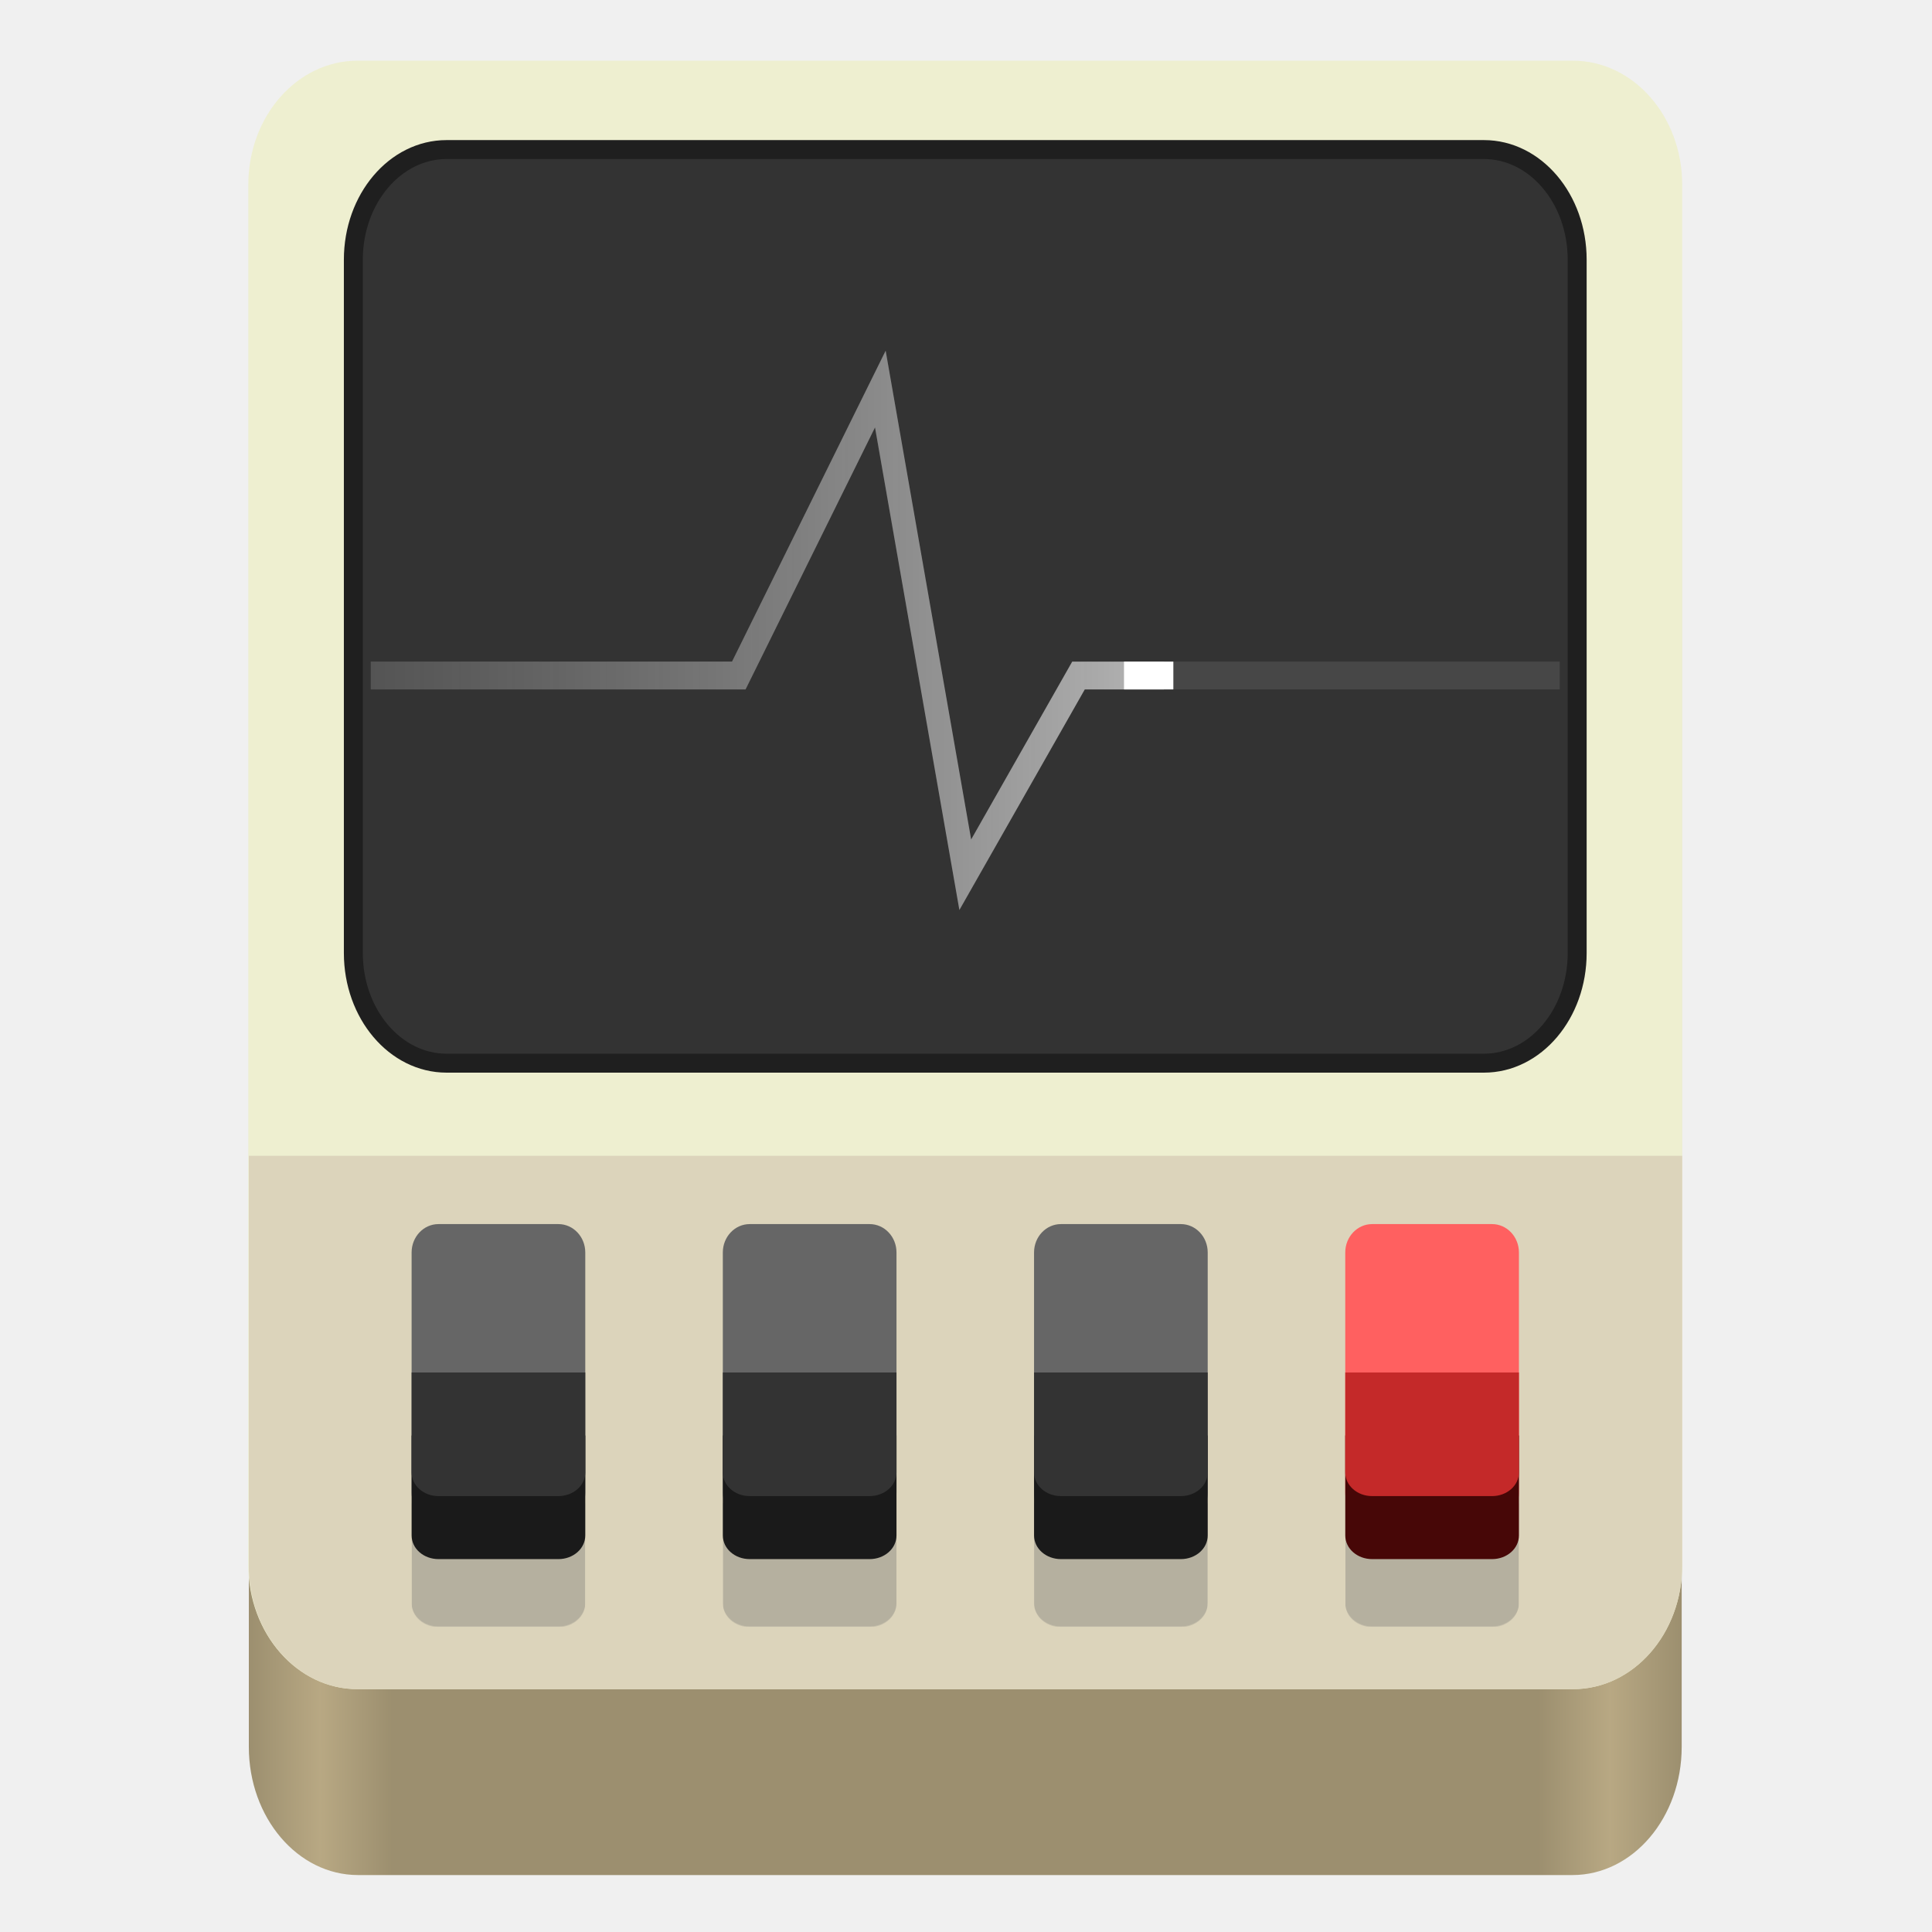
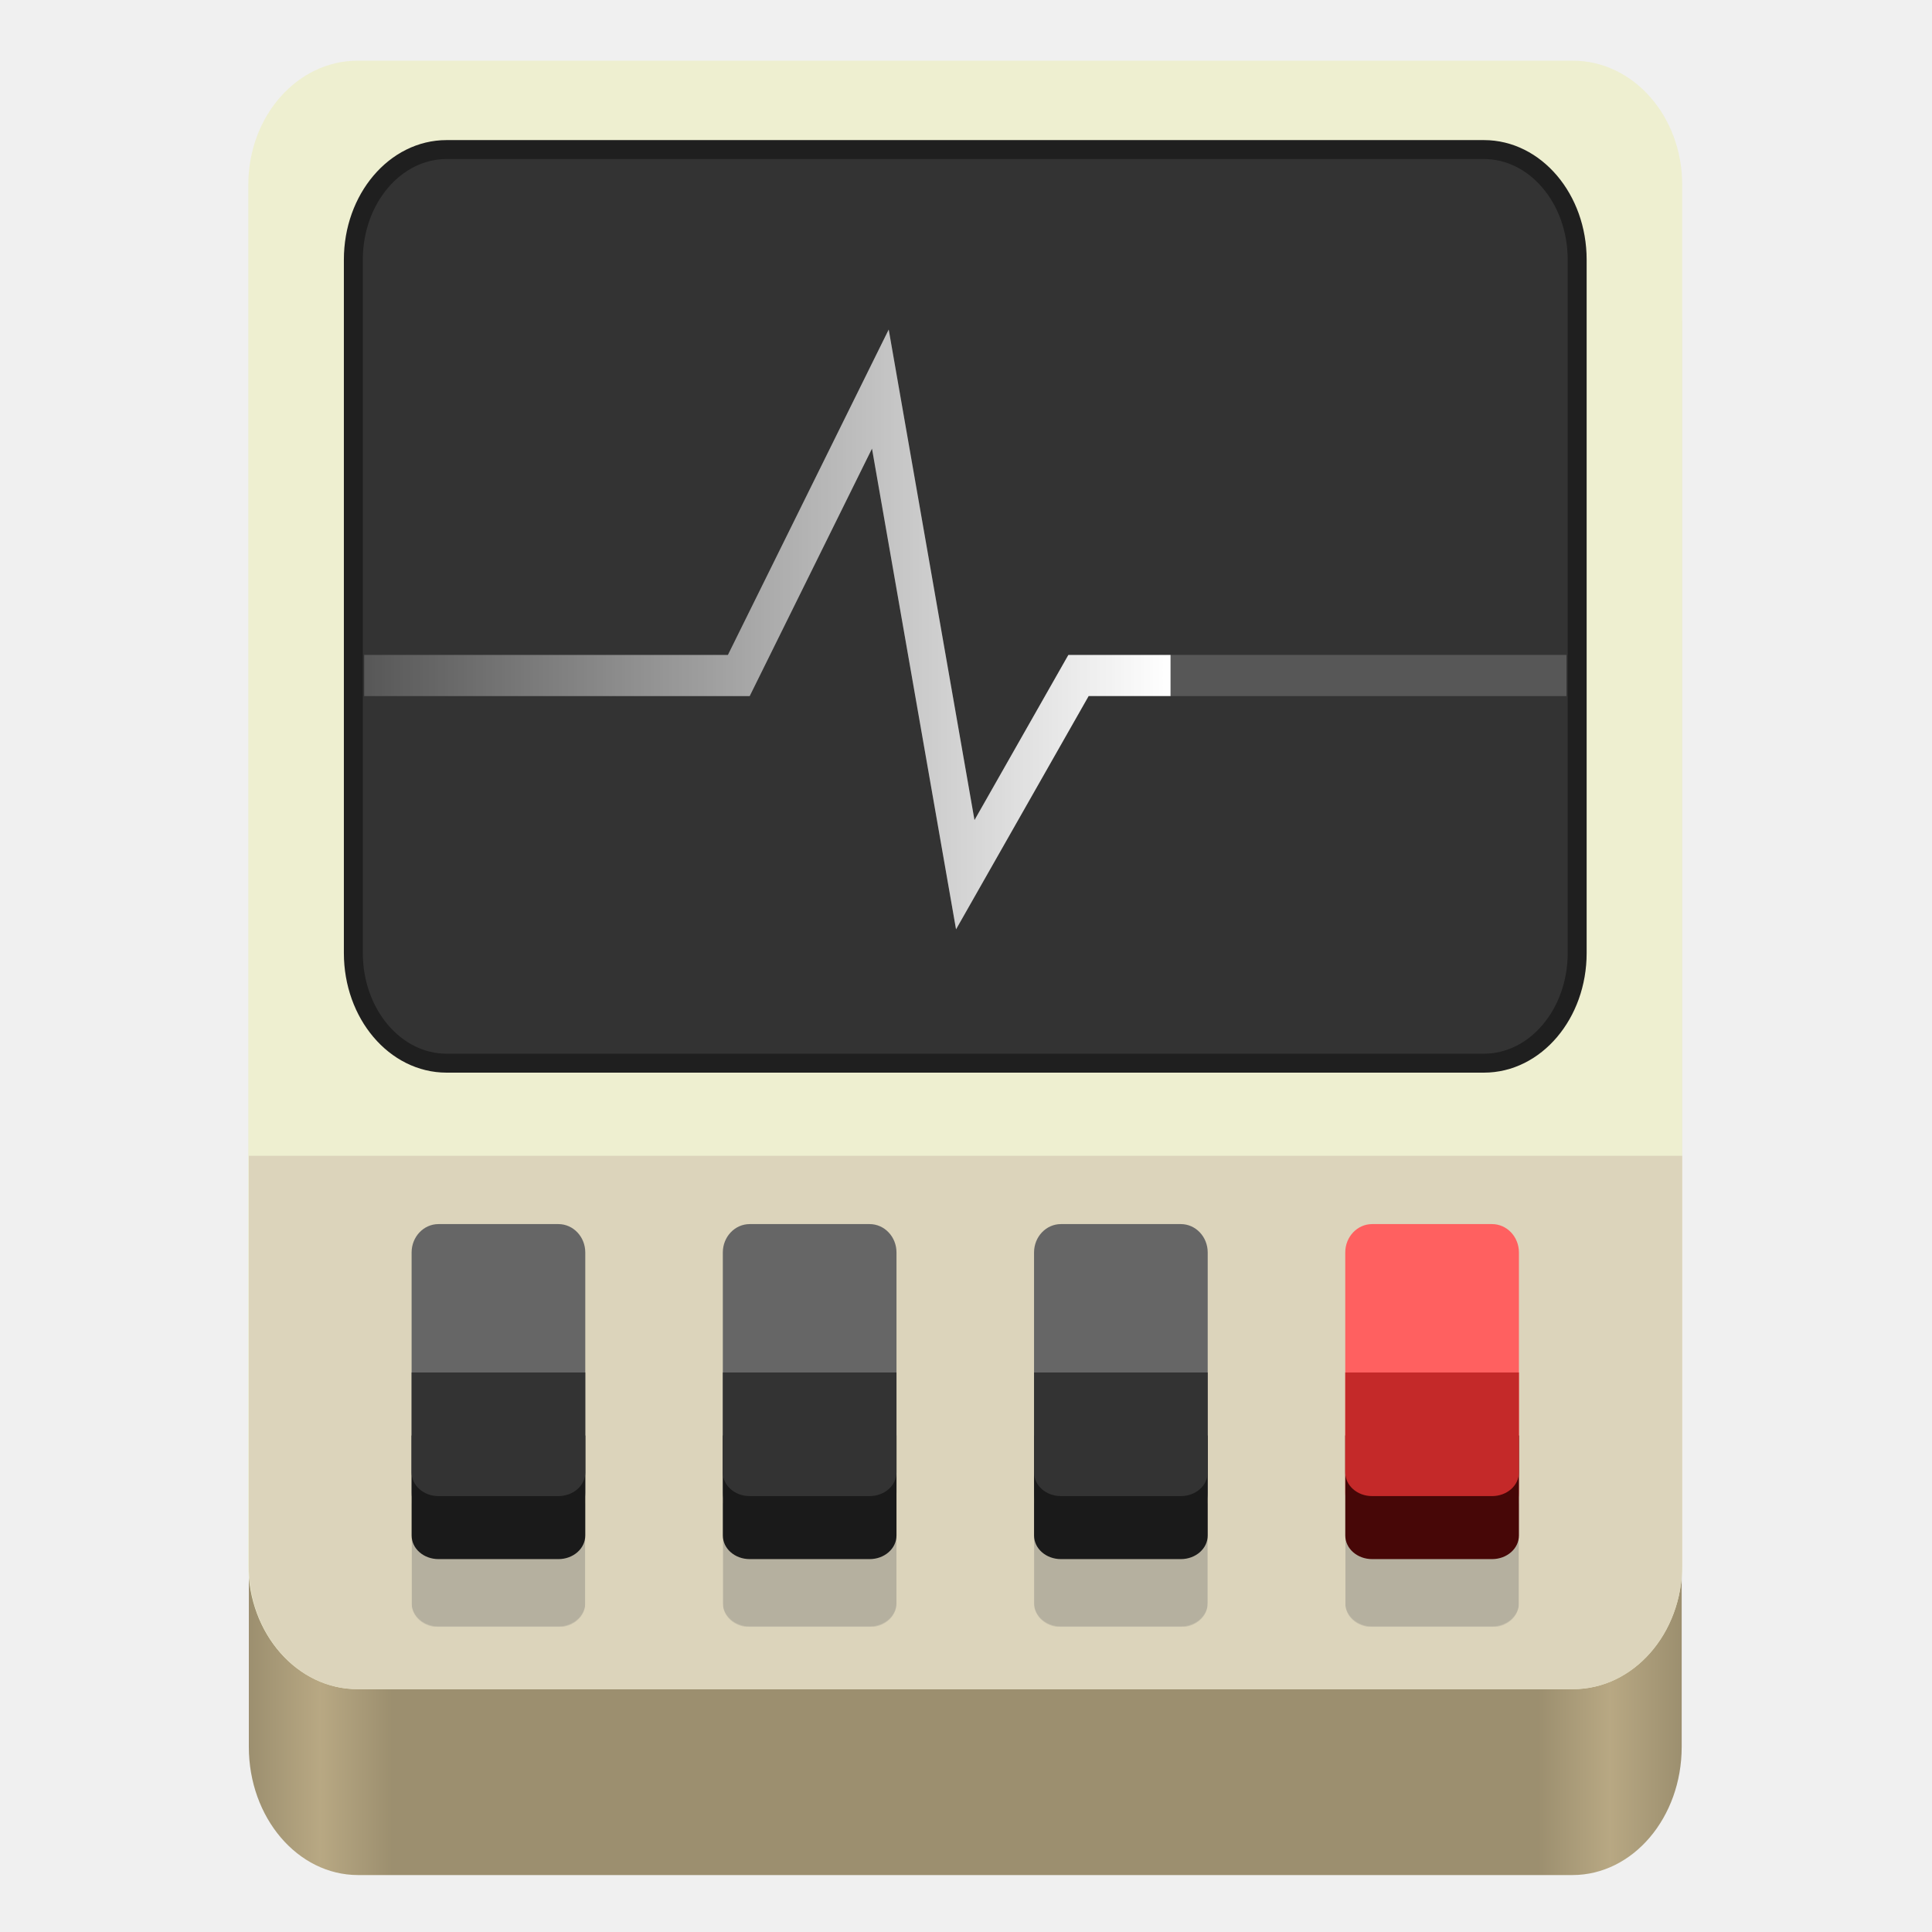
<svg xmlns="http://www.w3.org/2000/svg" xmlns:xlink="http://www.w3.org/1999/xlink" width="128" height="128" viewBox="0 0 128 128" version="1.1" id="svg5" xml:space="preserve">
  <defs id="defs2">
-     <linearGradient id="linearGradient610">
-       <stop style="stop-color:#ffffff;stop-opacity:0.594;" offset="0" id="stop606" />
-       <stop style="stop-color:#070707;stop-opacity:0.198;" offset="1" id="stop608" />
+     <linearGradient id="linearGradient2126">
+       <stop style="stop-color:#ffffff;stop-opacity:1;" offset="0" id="stop2122" />
+       <stop style="stop-color:#ffffff;stop-opacity:0;" offset="1" id="stop2124" />
    </linearGradient>
    <linearGradient y2="236" x2="96" y1="236" x1="32" gradientTransform="translate(604.8168,170.5864)" gradientUnits="userSpaceOnUse" id="linearGradient1099" xlink:href="#linearGradient1036" />
    <linearGradient id="linearGradient1036">
      <stop id="stop1032" offset="0" style="stop-color:#d5d3cf;stop-opacity:1;" />
      <stop id="stop1034" offset="1" style="stop-color:#f6f5f4;stop-opacity:1" />
    </linearGradient>
    <radialGradient r="32" fy="-76" fx="-244" cy="-76" cx="-244" gradientTransform="matrix(0.8833333,0,0,0.8833333,-460.3502,463.1197)" gradientUnits="userSpaceOnUse" id="radialGradient1103" xlink:href="#linearGradient1069" />
    <linearGradient id="linearGradient1069">
      <stop id="stop1065" offset="0" style="stop-color:#d5d3cf;stop-opacity:1" />
      <stop id="stop1067-1" offset="1" style="stop-color:#949390;stop-opacity:1" />
    </linearGradient>
    <linearGradient gradientUnits="userSpaceOnUse" y2="232" x2="64" y1="262.5" x1="64" id="linearGradient1027" xlink:href="#linearGradient1025" gradientTransform="translate(-470.5864,432.8168)" />
    <linearGradient id="linearGradient1025">
      <stop id="stop1021" offset="0" style="stop-color:#9a9996;stop-opacity:1" />
      <stop id="stop1023" offset="1" style="stop-color:#77767b;stop-opacity:1" />
    </linearGradient>
    <clipPath clipPathUnits="userSpaceOnUse" id="clipPath1609-7">
      <path id="path1611-5" d="m 252,116 28,-28 v -8 h -36 v 36 z" style="fill:#e74747;stroke:none;stroke-width:0.25px;stroke-linecap:butt;stroke-linejoin:miter;stroke-opacity:1" />
    </clipPath>
    <linearGradient id="linearGradient8241">
      <stop style="stop-color:#9c8f6f;stop-opacity:1;" offset="0" id="stop8237" />
      <stop style="stop-color:#b8a883;stop-opacity:1;" offset="0.05" id="stop9349" />
      <stop style="stop-color:#9c8f6f;stop-opacity:1;" offset="0.1" id="stop21746" />
      <stop style="stop-color:#9c8f6f;stop-opacity:1;" offset="0.9" id="stop21940" />
      <stop style="stop-color:#b8a883;stop-opacity:1;" offset="0.95" id="stop9351" />
      <stop style="stop-color:#9c8f6f;stop-opacity:1;" offset="1" id="stop8239" />
    </linearGradient>
    <radialGradient r="32" fy="-76" fx="-244" cy="-76" cx="-244" gradientTransform="matrix(0.8833333,0,0,0.8833333,-460.3502,463.1197)" gradientUnits="userSpaceOnUse" id="radialGradient1103-5" xlink:href="#linearGradient1069" />
    <clipPath clipPathUnits="userSpaceOnUse" id="clipPath1609-7-7">
      <path id="path1611-5-0" d="m 252,116 28,-28 v -8 h -36 v 36 z" style="fill:#e74747;stroke:none;stroke-width:0.25px;stroke-linecap:butt;stroke-linejoin:miter;stroke-opacity:1" />
    </clipPath>
    <clipPath clipPathUnits="userSpaceOnUse" id="clipPath744">
      <rect style="fill:#1e88e5;fill-opacity:1;stroke-width:0.265" id="rect746" width="541.867" height="541.867" x="0" y="1.5987212e-14" rx="79.375" ry="79.375" />
    </clipPath>
    <clipPath clipPathUnits="userSpaceOnUse" id="clipPath62">
      <rect style="fill:#1e88e5;fill-opacity:1;stroke-width:0.265" id="rect64" width="541.867" height="541.867" x="2.2507105e-05" y="-0.422" rx="79.375" ry="79.375" />
    </clipPath>
    <linearGradient xlink:href="#linearGradient8241" id="linearGradient8243" x1="11.5" y1="120.5" x2="116.5" y2="120.5" gradientUnits="userSpaceOnUse" gradientTransform="matrix(0.9040953,0,0,1.061257,6.089304,-3.6542)" />
    <radialGradient r="32" fy="-76" fx="-244" cy="-76" cx="-244" gradientTransform="matrix(0.8833333,0,0,0.8833333,-460.3502,463.1197)" gradientUnits="userSpaceOnUse" id="radialGradient1103-6" xlink:href="#linearGradient1069" />
    <clipPath clipPathUnits="userSpaceOnUse" id="clipPath1609-7-2">
      <path id="path1611-5-3" d="m 252,116 28,-28 v -8 h -36 v 36 z" style="fill:#e74747;stroke:none;stroke-width:0.25px;stroke-linecap:butt;stroke-linejoin:miter;stroke-opacity:1" />
    </clipPath>
    <clipPath clipPathUnits="userSpaceOnUse" id="clipPath961">
      <rect style="fill:#00c853;stroke:none;stroke-width:0.529" id="rect963" width="541.867" height="541.867" x="1.4210855e-14" y="2.717972e-05" rx="79.375" ry="79.375" />
    </clipPath>
    <radialGradient r="32" fy="-76" fx="-244" cy="-76" cx="-244" gradientTransform="matrix(0.8833333,0,0,0.8833333,-460.3502,463.1197)" gradientUnits="userSpaceOnUse" id="radialGradient1103-56" xlink:href="#linearGradient1069" />
    <clipPath clipPathUnits="userSpaceOnUse" id="clipPath1440">
      <circle style="display:inline;opacity:1;vector-effect:none;fill:none;fill-opacity:1;stroke:#000000;stroke-width:2;stroke-linecap:butt;stroke-linejoin:miter;stroke-miterlimit:4;stroke-dasharray:none;stroke-dashoffset:0;stroke-opacity:1;marker:none;marker-start:none;marker-mid:none;marker-end:none;paint-order:normal;enable-background:new" id="circle1442" cx="-134.35" cy="193.747" r="24" transform="rotate(-45)" />
    </clipPath>
    <clipPath clipPathUnits="userSpaceOnUse" id="clipPath1430">
      <circle style="display:inline;opacity:1;vector-effect:none;fill:none;fill-opacity:1;stroke:#000000;stroke-width:2;stroke-linecap:butt;stroke-linejoin:miter;stroke-miterlimit:4;stroke-dasharray:none;stroke-dashoffset:0;stroke-opacity:1;marker:none;marker-start:none;marker-mid:none;marker-end:none;paint-order:normal;enable-background:new" id="circle1432" cx="12" cy="232" r="24" />
    </clipPath>
    <clipPath clipPathUnits="userSpaceOnUse" id="clipPath1440-9">
      <circle style="display:inline;opacity:1;vector-effect:none;fill:none;fill-opacity:1;stroke:#000000;stroke-width:2;stroke-linecap:butt;stroke-linejoin:miter;stroke-miterlimit:4;stroke-dasharray:none;stroke-dashoffset:0;stroke-opacity:1;marker:none;marker-start:none;marker-mid:none;marker-end:none;paint-order:normal;enable-background:new" id="circle1442-5" cx="-134.35" cy="193.747" r="24" transform="rotate(-45)" />
    </clipPath>
    <clipPath clipPathUnits="userSpaceOnUse" id="clipPath1430-1">
      <circle style="display:inline;opacity:1;vector-effect:none;fill:none;fill-opacity:1;stroke:#000000;stroke-width:2;stroke-linecap:butt;stroke-linejoin:miter;stroke-miterlimit:4;stroke-dasharray:none;stroke-dashoffset:0;stroke-opacity:1;marker:none;marker-start:none;marker-mid:none;marker-end:none;paint-order:normal;enable-background:new" id="circle1432-8" cx="12" cy="232" r="24" />
    </clipPath>
    <clipPath clipPathUnits="userSpaceOnUse" id="clipPath2024">
      <rect style="opacity:1;vector-effect:none;fill:#63452c;fill-opacity:1;stroke:none;stroke-width:4;stroke-linecap:round;stroke-linejoin:round;stroke-miterlimit:4;stroke-dasharray:none;stroke-dashoffset:0;stroke-opacity:1" id="rect2026" width="74" height="98" x="6" y="196" />
    </clipPath>
    <linearGradient id="linearGradient914">
      <stop id="stop910" offset="0" style="stop-color:#f6f5f4;stop-opacity:0.437" />
      <stop id="stop912" offset="1" style="stop-color:#deddda;stop-opacity:0;" />
    </linearGradient>
    <radialGradient gradientTransform="matrix(2.608696,0,0,1.841036,-102.9565,-748.9467)" gradientUnits="userSpaceOnUse" r="46" fy="296" fx="64" cy="296" cx="64" id="radialGradient916" xlink:href="#linearGradient914" />
    <clipPath clipPathUnits="userSpaceOnUse" id="clipPath11543">
      <rect style="fill:#f0c04e;fill-opacity:1;stroke:none;stroke-width:0.529" id="rect11545" width="541.867" height="541.867" x="1.4746095e-06" y="6.4330168e-05" rx="79.375" ry="79.375" />
    </clipPath>
    <style id="style374">.cls-1{fill:url(#linear-gradient);}.cls-2{opacity:0.35;fill:url(#radial-gradient);}.cls-2,.cls-4{isolation:isolate;}.cls-3{fill:url(#linear-gradient-2);}.cls-4{opacity:0.41;fill:url(#radial-gradient-2);}.cls-5{fill:url(#radial-gradient-3);}.cls-6{fill:url(#radial-gradient-4);}</style>
    <linearGradient id="linear-gradient" x1="63.33" y1="84.03" x2="241.67" y2="84.03" gradientTransform="matrix(1,0,0,-1,0,266)" gradientUnits="userSpaceOnUse">
      <stop offset="0" stop-color="#0c59a4" id="stop376" />
      <stop offset="1" stop-color="#114a8b" id="stop378" />
    </linearGradient>
    <radialGradient id="radial-gradient" cx="161.83" cy="68.91" r="95.38" gradientTransform="matrix(1,0,0,-0.95,0,248.84)" gradientUnits="userSpaceOnUse">
      <stop offset="0.72" stop-opacity="0" id="stop381" />
      <stop offset="0.95" stop-opacity="0.53" id="stop383" />
      <stop offset="1" id="stop385" />
    </radialGradient>
    <linearGradient id="linear-gradient-2" x1="157.35" y1="161.39" x2="45.96" y2="40.06" gradientTransform="matrix(1,0,0,-1,0,266)" gradientUnits="userSpaceOnUse">
      <stop offset="0" stop-color="#1b9de2" id="stop388" />
      <stop offset="0.16" stop-color="#1595df" id="stop390" />
      <stop offset="0.67" stop-color="#0680d7" id="stop392" />
      <stop offset="1" stop-color="#0078d4" id="stop394" />
    </linearGradient>
    <radialGradient id="radial-gradient-2" cx="-340.29" cy="62.99" r="143.24" gradientTransform="matrix(0.15,-0.99,-0.8,-0.12,176.64,-125.4)" gradientUnits="userSpaceOnUse">
      <stop offset="0.76" stop-opacity="0" id="stop397" />
      <stop offset="0.95" stop-opacity="0.5" id="stop399" />
      <stop offset="1" id="stop401" />
    </radialGradient>
    <radialGradient id="radial-gradient-3" cx="113.37" cy="570.21" r="202.43" gradientTransform="matrix(-0.04,1,2.13,0.08,-1179.54,-106.69)" gradientUnits="userSpaceOnUse">
      <stop offset="0" stop-color="#35c1f1" id="stop404" />
      <stop offset="0.11" stop-color="#34c1ed" id="stop406" />
      <stop offset="0.23" stop-color="#2fc2df" id="stop408" />
      <stop offset="0.31" stop-color="#2bc3d2" id="stop410" />
      <stop offset="0.67" stop-color="#36c752" id="stop412" />
    </radialGradient>
    <radialGradient id="radial-gradient-4" cx="376.52" cy="567.97" r="97.34" gradientTransform="matrix(0.28,0.96,0.78,-0.23,-303.76,-148.5)" gradientUnits="userSpaceOnUse">
      <stop offset="0" stop-color="#66eb6e" id="stop415" />
      <stop offset="1" stop-color="#66eb6e" stop-opacity="0" id="stop417" />
    </radialGradient>
    <clipPath clipPathUnits="userSpaceOnUse" id="clipPath1260">
      <rect style="fill:#bbdefb;fill-opacity:1;stroke:none;stroke-width:0.529" id="rect1262" width="541.867" height="541.867" x="2.9492187e-06" y="3.9968629e-05" rx="79.375" ry="79.375" />
    </clipPath>
    <linearGradient x1="0" y1="119.552" x2="235.777" y2="119.552" id="linearGradient-1" gradientTransform="matrix(1.45119,0,0,1.703766,99.85446,80.41603)" gradientUnits="userSpaceOnUse">
      <stop stop-color="#FF5500" offset="0%" id="stop6" />
      <stop stop-color="#FF5500" offset="40.988%" id="stop8" />
      <stop stop-color="#FF2000" offset="58.198%" id="stop10" />
      <stop stop-color="#FF2000" offset="100%" id="stop12" />
    </linearGradient>
    <linearGradient x1="0.021" y1="0.507" x2="1" y2="0.507" id="linearGradient-2" gradientUnits="userSpaceOnUse" gradientTransform="matrix(7.107012,0,0,7.107012,54.42477,49.22005)">
      <stop stop-color="#FF452A" offset="0%" id="stop15" />
      <stop stop-color="#FF2000" offset="100%" id="stop17" />
    </linearGradient>
    <mask id="mask-4" fill="#ffffff">
      <path d="M 45.051,6.703 39.15,2.8822695e-5 h -10.363 -10.363 L 12.522,6.703 c 0,0 -5.182,-1.441 -7.628,1.009 0,0 6.909,-0.624 9.284,3.243 0,0 6.405,1.225 7.269,1.225 0.864,0 2.735,-0.721 4.462,-1.297 1.727,-0.576 2.879,-0.581 2.879,-0.581 0,0 1.151,0.004 2.879,0.581 1.727,0.576 3.598,1.297 4.462,1.297 0.864,0 7.269,-1.225 7.269,-1.225 2.375,-3.867 9.284,-3.243 9.284,-3.243 C 50.233,5.262 45.051,6.703 45.051,6.703" id="use25" style="stroke-width:0.265" />
    </mask>
    <clipPath clipPathUnits="userSpaceOnUse" id="clipPath3338">
      <rect style="fill:#ff7f2a;fill-opacity:1;stroke:none;stroke-width:0.529" id="rect3340" width="541.867" height="541.867" x="1.1368684e-13" y="5.8174133e-05" rx="79.375" ry="79.375" />
    </clipPath>
    <clipPath clipPathUnits="userSpaceOnUse" id="clipPath2140">
      <rect style="fill:#ffad76;fill-opacity:1;stroke:none;stroke-width:0.529" id="rect2142" width="487.68" height="487.68" x="27.093" y="27.093" rx="71.438" ry="71.438" />
    </clipPath>
    <linearGradient gradientUnits="userSpaceOnUse" y2="268" x2="115.823" y1="268" x1="11.823" id="linearGradient1329" xlink:href="#linearGradient1357" gradientTransform="matrix(2.274968,0,0,2.274968,-344.8075,-258.2955)" />
    <linearGradient id="linearGradient1357">
      <stop id="stop1345" offset="0" style="stop-color:#986a44;stop-opacity:1" />
      <stop style="stop-color:#cdab8f;stop-opacity:1" offset="0.029" id="stop1347" />
      <stop id="stop1349" offset="0.058" style="stop-color:#b5835a;stop-opacity:1" />
      <stop style="stop-color:#b5835a;stop-opacity:1" offset="0.942" id="stop1351" />
      <stop id="stop1353" offset="0.971" style="stop-color:#cdab8f;stop-opacity:1" />
      <stop id="stop1355" offset="1" style="stop-color:#986a44;stop-opacity:1" />
    </linearGradient>
    <linearGradient y2="23" x2="60" y1="53.255" x1="70.586" gradientTransform="translate(0,170)" gradientUnits="userSpaceOnUse" id="linearGradient1610" xlink:href="#linearGradient1656" />
    <linearGradient id="linearGradient1656">
      <stop style="stop-color:#ffffff;stop-opacity:1" offset="0" id="stop1652" />
      <stop style="stop-color:#deddda;stop-opacity:1" offset="1" id="stop1654" />
    </linearGradient>
    <linearGradient y2="268" x2="68" y1="268" x1="60" gradientUnits="userSpaceOnUse" id="linearGradient1612" xlink:href="#linearGradient1270" />
    <linearGradient id="linearGradient1270">
      <stop style="stop-color:#949390;stop-opacity:1;" offset="0" id="stop1258" />
      <stop id="stop1260" offset="0.083" style="stop-color:#d5d3cf;stop-opacity:1" />
      <stop style="stop-color:#949390;stop-opacity:1;" offset="0.167" id="stop1262" />
      <stop id="stop1264" offset="0.833" style="stop-color:#949390;stop-opacity:1;" />
      <stop style="stop-color:#d5d3cf;stop-opacity:1" offset="0.917" id="stop1266" />
      <stop style="stop-color:#949390;stop-opacity:1" offset="1" id="stop1268" />
    </linearGradient>
    <filter style="color-interpolation-filters:sRGB;" id="filter9845" x="-0.111" y="-0.176" width="1.222" height="1.351">
      <feFlood flood-opacity="0.451" flood-color="rgb(27,27,27)" result="flood" id="feFlood9835" />
      <feComposite in="flood" in2="SourceGraphic" operator="out" result="composite1" id="feComposite9837" />
      <feGaussianBlur in="composite1" stdDeviation="4" result="blur" id="feGaussianBlur9839" />
      <feOffset dx="0" dy="0" result="offset" id="feOffset9841" />
      <feComposite in="offset" in2="SourceGraphic" operator="atop" result="composite2" id="feComposite9843" />
    </filter>
    <filter style="color-interpolation-filters:sRGB;" id="filter17293" x="-0.031" y="-0.17" width="1.063" height="1.333">
      <feFlood flood-opacity="0.792" flood-color="rgb(119,119,119)" result="flood" id="feFlood17283" />
      <feComposite in="SourceGraphic" in2="flood" operator="in" result="composite1" id="feComposite17285" />
      <feGaussianBlur in="composite1" stdDeviation="1.1" result="blur" id="feGaussianBlur17287" />
      <feOffset dx="0" dy="0" result="offset" id="feOffset17289" />
      <feComposite in="SourceGraphic" in2="offset" operator="over" result="composite2" id="feComposite17291" />
    </filter>
    <filter style="color-interpolation-filters:sRGB;" id="filter18909" x="-0.091" y="-0.091" width="1.183" height="1.183">
      <feFlood flood-opacity="0.345" flood-color="rgb(107,107,107)" result="flood" id="feFlood18899" />
      <feComposite in="flood" in2="SourceGraphic" operator="out" result="composite1" id="feComposite18901" />
      <feGaussianBlur in="composite1" stdDeviation="4" result="blur" id="feGaussianBlur18903" />
      <feOffset dx="0" dy="0" result="offset" id="feOffset18905" />
      <feComposite in="offset" in2="SourceGraphic" operator="atop" result="composite2" id="feComposite18907" />
    </filter>
    <filter style="color-interpolation-filters:sRGB;" id="filter1676" x="0" y="0" width="1" height="1.548">
      <feFlood flood-opacity="0.345" flood-color="rgb(107,107,107)" result="flood" id="feFlood1666" />
      <feComposite in="flood" in2="SourceGraphic" operator="in" result="composite1" id="feComposite1668" />
      <feGaussianBlur in="composite1" stdDeviation="0" result="blur" id="feGaussianBlur1670" />
      <feOffset dx="0" dy="4" result="offset" id="feOffset1672" />
      <feComposite in="SourceGraphic" in2="offset" operator="over" result="composite2" id="feComposite1674" />
    </filter>
    <filter style="color-interpolation-filters:sRGB;" id="filter4681" x="-0.215" y="-0.064" width="1.429" height="1.128">
      <feGaussianBlur stdDeviation="1 1" result="blur" id="feGaussianBlur4679" />
    </filter>
    <filter style="color-interpolation-filters:sRGB;" id="filter4685" x="-0.215" y="-0.39" width="1.429" height="1.78">
      <feGaussianBlur stdDeviation="1 1" result="blur" id="feGaussianBlur4683" />
    </filter>
-     <linearGradient xlink:href="#linearGradient610" id="linearGradient612" x1="176.027" y1="44.754" x2="94.692" y2="44.754" gradientUnits="userSpaceOnUse" gradientTransform="matrix(1.094148,0,0,1,-115.4889,0)" />
+     <linearGradient xlink:href="#linearGradient2126" id="linearGradient2128" x1="77.551" y1="43.393" x2="24.127" y2="43.391" gradientUnits="userSpaceOnUse" />
  </defs>
  <g id="layer2">
    <rect style="fill:url(#linearGradient8243);fill-opacity:1;stroke-width:0.98" id="rect440" width="94.93" height="111.432" x="16.486" y="12.795" rx="7.233" ry="8.49" />
    <rect style="fill:#eeefd0;fill-opacity:1;stroke-width:0.964" id="rect358" width="95" height="107.89" x="16.451" y="4.021" rx="7.238" ry="8.22" />
    <path id="rect2011" style="fill:#dcd4bb;fill-opacity:1;stroke:none;stroke-width:1.046;stroke-linecap:square;stroke-linejoin:round;paint-order:markers stroke fill" d="m 16.486,76.574 v 27.508 c 0.182,4.367 3.312,7.83 7.204,7.83 h 80.522 c 4.01,0 7.238,-3.667 7.238,-8.221 V 76.574 Z" />
    <rect style="fill:#666666;fill-opacity:1;stroke:none;stroke-width:0.366;stroke-linecap:square;stroke-linejoin:round;stroke-dasharray:2.196, 2.196;stroke-dashoffset:0;stroke-opacity:0.378;paint-order:markers stroke fill" id="rect11094" width="11.506" height="19.665" x="27.27" y="81.099" rx="1.78" ry="1.88" />
    <path id="path11257" style="fill:#1a1a1a;fill-opacity:1;stroke:none;stroke-width:0.216;stroke-linecap:square;stroke-linejoin:round;stroke-dasharray:1.299, 1.299;stroke-dashoffset:0;stroke-opacity:0.378;paint-order:markers stroke fill;filter:url(#filter1676)" d="m 29.433,96.092 v 5.908 c 0,0.774 0.748,1.397 1.678,1.397 h 7.486 c 0.929,0 1.678,-0.623 1.678,-1.397 v -5.908 z" transform="matrix(1.061139,0,0,1.120857,-3.961477,-12.59818)" />
    <path id="rect11200" style="fill:#333333;fill-opacity:1;stroke:none;stroke-width:0.236;stroke-linecap:square;stroke-linejoin:round;stroke-dasharray:1.417, 1.417;stroke-dashoffset:0;stroke-opacity:0.378;paint-order:markers stroke fill" d="m 27.271,90.932 v 6.622 c 0,0.867 0.794,1.566 1.78,1.566 h 7.944 c 0.986,0 1.78,-0.698 1.78,-1.566 v -6.622 z" />
    <rect style="fill:#666666;fill-opacity:1;stroke:none;stroke-width:0.366;stroke-linecap:square;stroke-linejoin:round;stroke-dasharray:2.196, 2.196;stroke-dashoffset:0;stroke-opacity:0.378;paint-order:markers stroke fill" id="rect13622" width="11.506" height="19.665" x="47.889" y="81.099" rx="1.78" ry="1.88" />
    <path id="path13624" style="fill:#1a1a1a;fill-opacity:1;stroke:none;stroke-width:0.216;stroke-linecap:square;stroke-linejoin:round;stroke-dasharray:1.299, 1.299;stroke-dashoffset:0;stroke-opacity:0.378;paint-order:markers stroke fill;filter:url(#filter1676)" d="m 48.864,96.092 v 5.908 c 0,0.774 0.748,1.397 1.678,1.397 h 7.486 c 0.929,0 1.678,-0.623 1.678,-1.397 v -5.908 z" transform="matrix(1.061139,0,0,1.120857,-3.961477,-12.59818)" />
    <path id="path13626" style="fill:#333333;fill-opacity:1;stroke:none;stroke-width:0.236;stroke-linecap:square;stroke-linejoin:round;stroke-dasharray:1.417, 1.417;stroke-dashoffset:0;stroke-opacity:0.378;paint-order:markers stroke fill" d="m 47.89,90.932 v 6.622 c 0,0.867 0.794,1.566 1.78,1.566 h 7.944 c 0.986,0 1.78,-0.698 1.78,-1.566 v -6.622 z" />
    <rect style="fill:#666666;fill-opacity:1;stroke:none;stroke-width:0.366;stroke-linecap:square;stroke-linejoin:round;stroke-dasharray:2.196, 2.196;stroke-dashoffset:0;stroke-opacity:0.378;paint-order:markers stroke fill" id="rect13638" width="11.506" height="19.665" x="68.508" y="81.099" rx="1.78" ry="1.88" />
    <path id="path13640" style="fill:#1a1a1a;fill-opacity:1;stroke:none;stroke-width:0.216;stroke-linecap:square;stroke-linejoin:round;stroke-dasharray:1.299, 1.299;stroke-dashoffset:0;stroke-opacity:0.378;paint-order:markers stroke fill;filter:url(#filter1676)" d="m 68.295,96.092 v 5.908 c 0,0.774 0.748,1.397 1.678,1.397 h 7.486 c 0.929,0 1.678,-0.623 1.678,-1.397 v -5.908 z" transform="matrix(1.061139,0,0,1.120857,-3.961477,-12.59818)" />
    <path id="path13642" style="fill:#333333;fill-opacity:1;stroke:none;stroke-width:0.236;stroke-linecap:square;stroke-linejoin:round;stroke-dasharray:1.417, 1.417;stroke-dashoffset:0;stroke-opacity:0.378;paint-order:markers stroke fill" d="m 68.509,90.932 v 6.622 c 0,0.867 0.794,1.566 1.78,1.566 h 7.944 c 0.986,0 1.78,-0.698 1.78,-1.566 v -6.622 z" />
    <rect style="fill:#ff6060;fill-opacity:1;stroke:none;stroke-width:0.366;stroke-linecap:square;stroke-linejoin:round;stroke-dasharray:2.196, 2.196;stroke-dashoffset:0;stroke-opacity:0.378;paint-order:markers stroke fill" id="rect13654" width="11.506" height="19.665" x="89.127" y="81.099" rx="1.78" ry="1.88" />
    <path id="path13656" style="fill:#470707;fill-opacity:1;stroke:none;stroke-width:0.216;stroke-linecap:square;stroke-linejoin:round;stroke-dasharray:1.299, 1.299;stroke-dashoffset:0;stroke-opacity:0.378;paint-order:markers stroke fill;filter:url(#filter1676)" d="m 87.726,96.092 v 5.908 c 0,0.774 0.748,1.397 1.678,1.397 h 7.486 c 0.929,0 1.678,-0.623 1.678,-1.397 v -5.908 z" transform="matrix(1.061139,0,0,1.120857,-3.961477,-12.59818)" />
    <path id="path13658" style="fill:#c42929;fill-opacity:1;stroke:none;stroke-width:0.236;stroke-linecap:square;stroke-linejoin:round;stroke-dasharray:1.417, 1.417;stroke-dashoffset:0;stroke-opacity:0.378;paint-order:markers stroke fill" d="m 89.128,90.932 v 6.622 c 0,0.867 0.794,1.566 1.78,1.566 h 7.944 c 0.986,0 1.78,-0.698 1.78,-1.566 v -6.622 z" />
    <rect style="fill:#333333;fill-opacity:1;stroke:none;stroke-width:3.22;stroke-linecap:square;stroke-linejoin:round;stroke-dasharray:none;stroke-opacity:1;paint-order:markers stroke fill" id="rect5231" width="81.082" height="60.529" x="23.41" y="9.909" rx="6.178" ry="7.297" />
-     <path style="color:#000000;fill:#ffffff;fill-opacity:0.1;stroke-width:1.019;stroke-miterlimit:10;-inkscape-stroke:none" d="M 58.676,23.234 48.498,43.832 H 24.564 v 1.843 h 24.831 l 8.577,-17.356 5.59,31.971 8.306,-14.615 H 103.338 V 43.832 H 71.038 l -6.698,11.785 z" id="path14679" />
-     <path id="path516" style="color:#000000;fill:url(#linearGradient612);stroke-width:1.019;stroke-miterlimit:10;-inkscape-stroke:none" d="M 58.677,23.234 48.499,43.832 H 24.564 v 1.844 h 24.832 l 8.576,-17.357 5.59,31.971 8.307,-14.613 h 5.242 v -1.844 h -6.073 l -6.697,11.785 z" />
-     <rect style="fill:#ffffff;stroke-width:4.58;stroke-linecap:square;stroke-linejoin:round;paint-order:markers stroke fill" id="rect521" width="3.269" height="1.844" x="74.468" y="43.832" />
+     <path id="path2038" style="color:#000000;opacity:0.2;fill:#e6e6e6;fill-opacity:1;stroke-width:0.88;stroke-miterlimit:10;-inkscape-stroke:none" d="M 58.881,21.834 58.283,23.039 48.227,43.391 H 24.127 v 2.725 h 25.543 l 8.104,-16.395 5.568,31.852 8.785,-15.457 h 31.654 V 43.391 H 70.783 l -6.219,10.943 z" />
+     <path id="path2016" style="color:#000000;fill:url(#linearGradient2128);stroke-width:0.88;stroke-miterlimit:10;-inkscape-stroke:none" d="M 58.879,21.834 58.283,23.039 48.225,43.393 H 24.125 v 2.723 H 49.67 L 57.771,29.721 63.34,61.57 72.125,46.115 h 5.426 v -2.723 h -6.77 l -6.219,10.943 z" />
    <rect style="fill:none;fill-opacity:1;stroke:#1f1f1f;stroke-width:1.255;stroke-linecap:square;stroke-linejoin:round;stroke-dasharray:none;stroke-opacity:1;paint-order:markers stroke fill" id="rect2927" width="81.082" height="60.529" x="23.41" y="9.909" rx="6.178" ry="7.297" />
  </g>
</svg>
